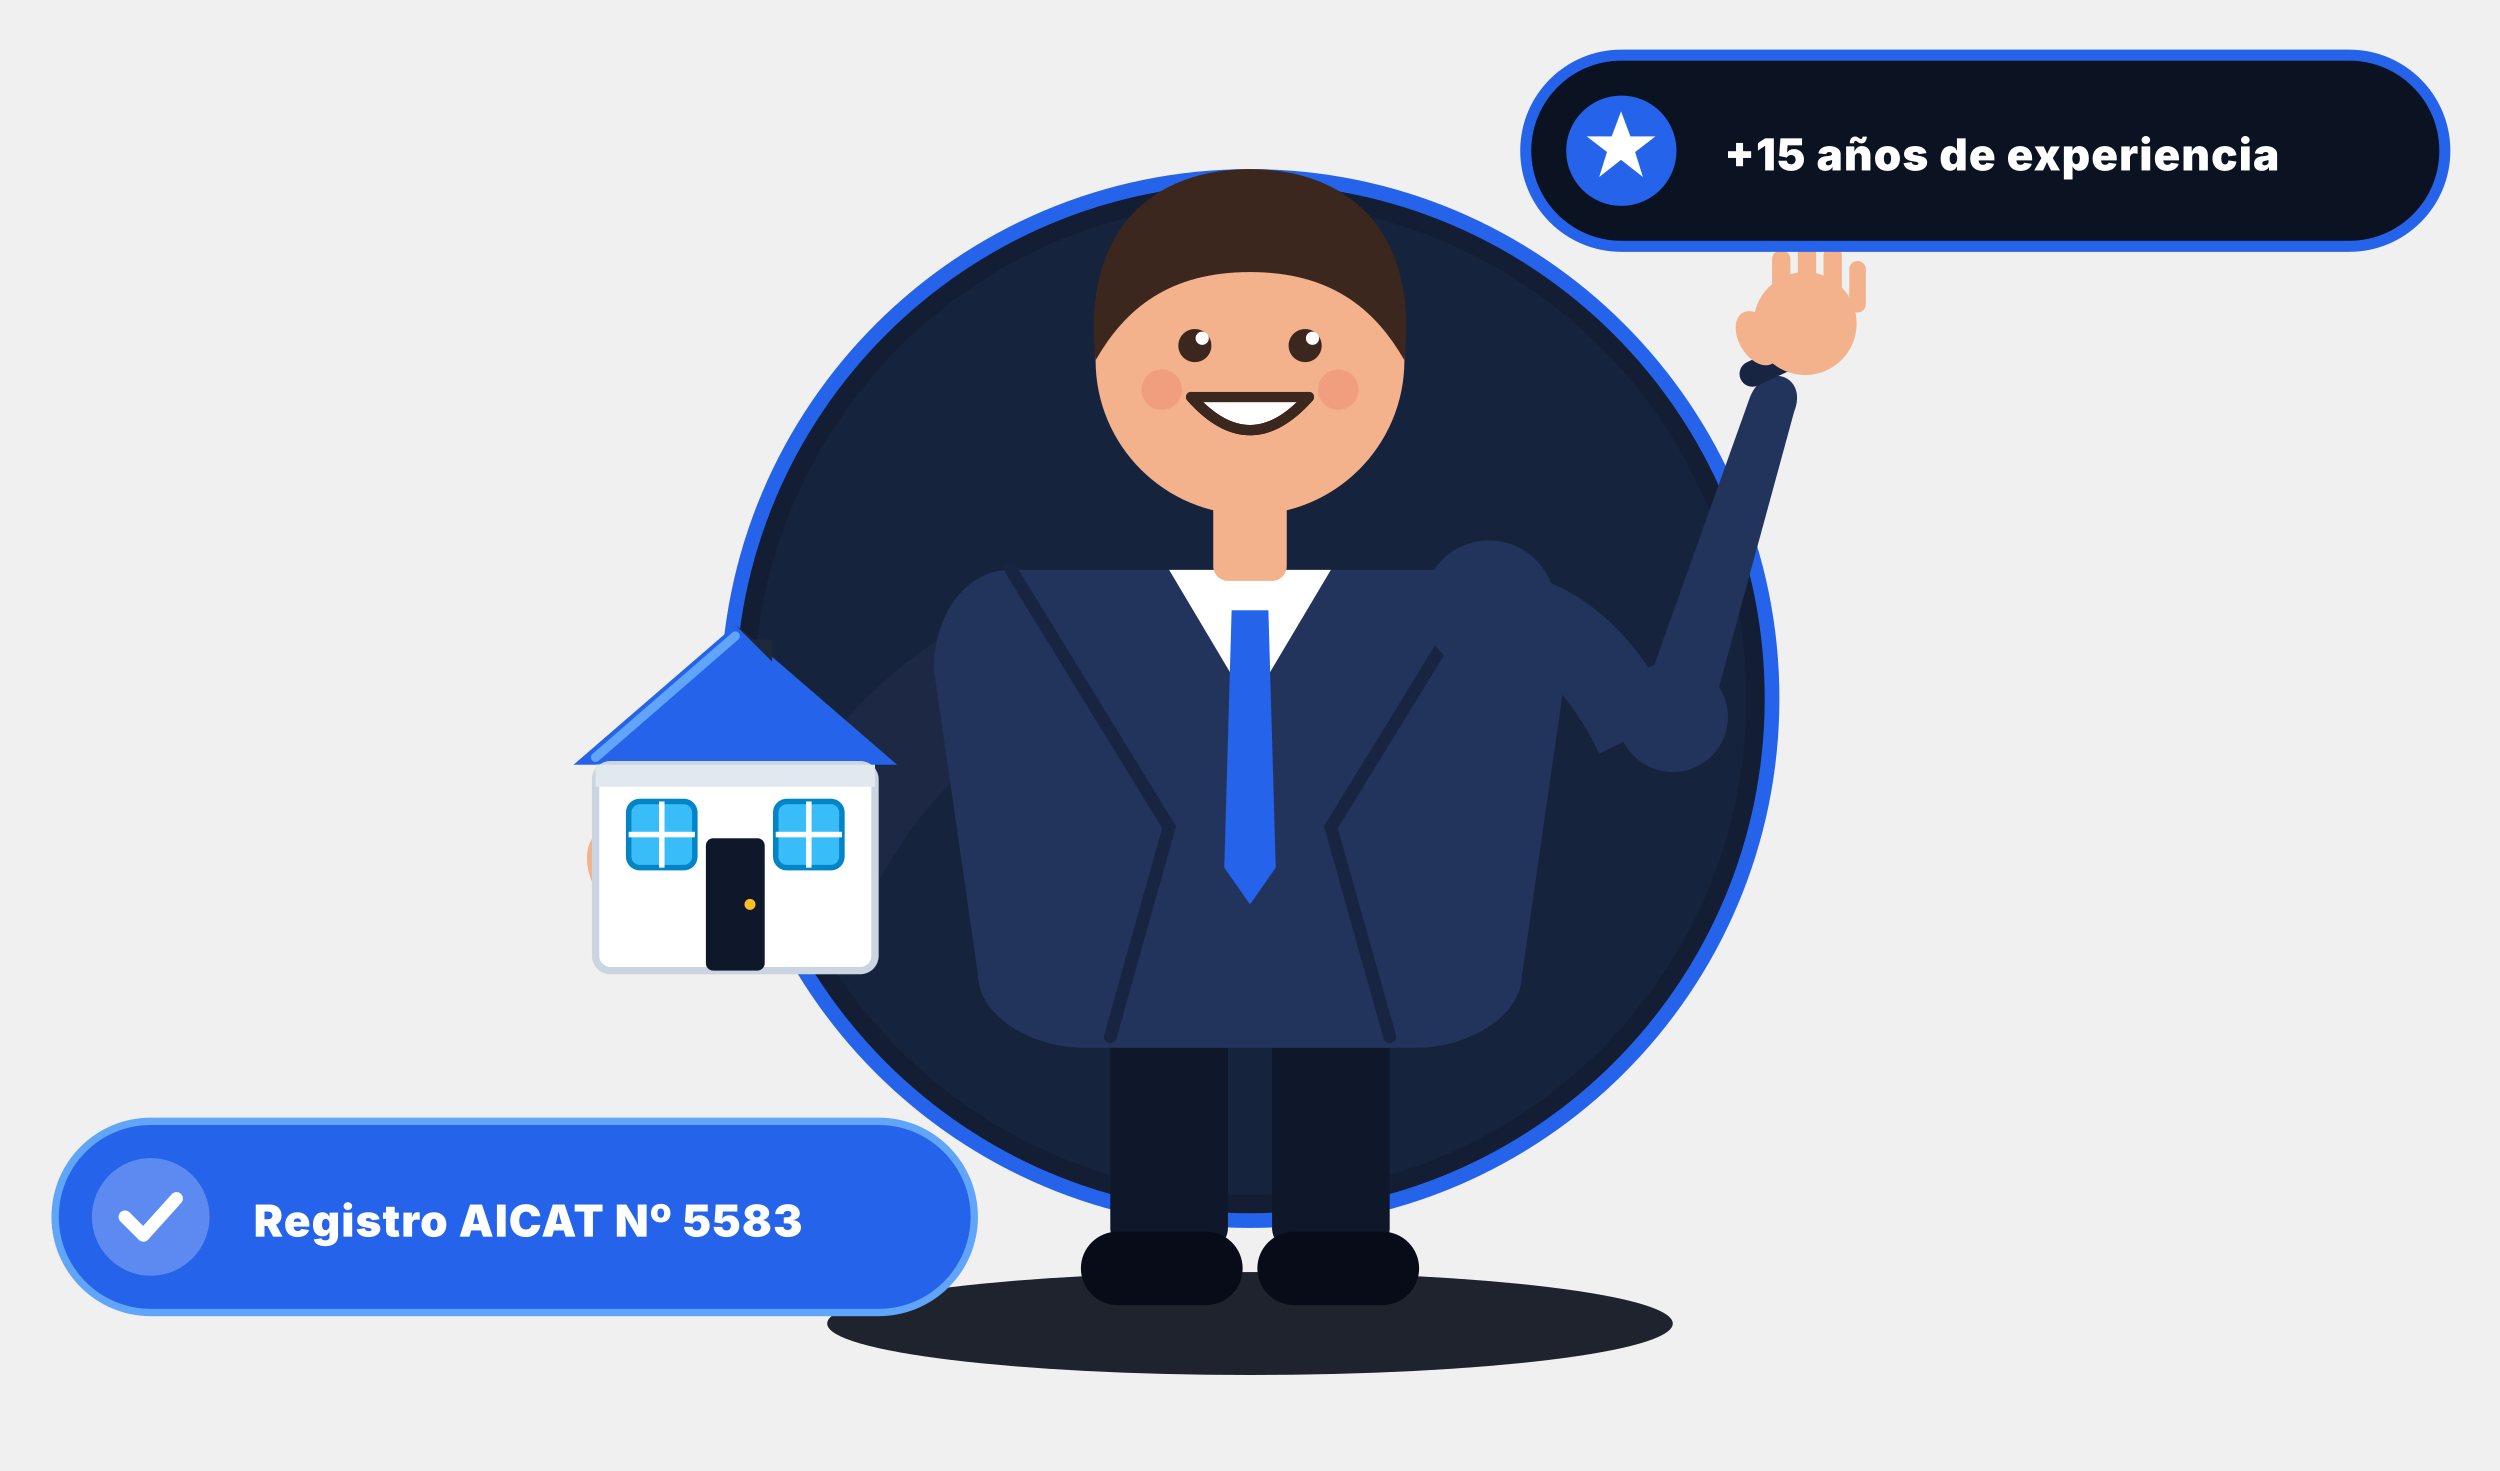
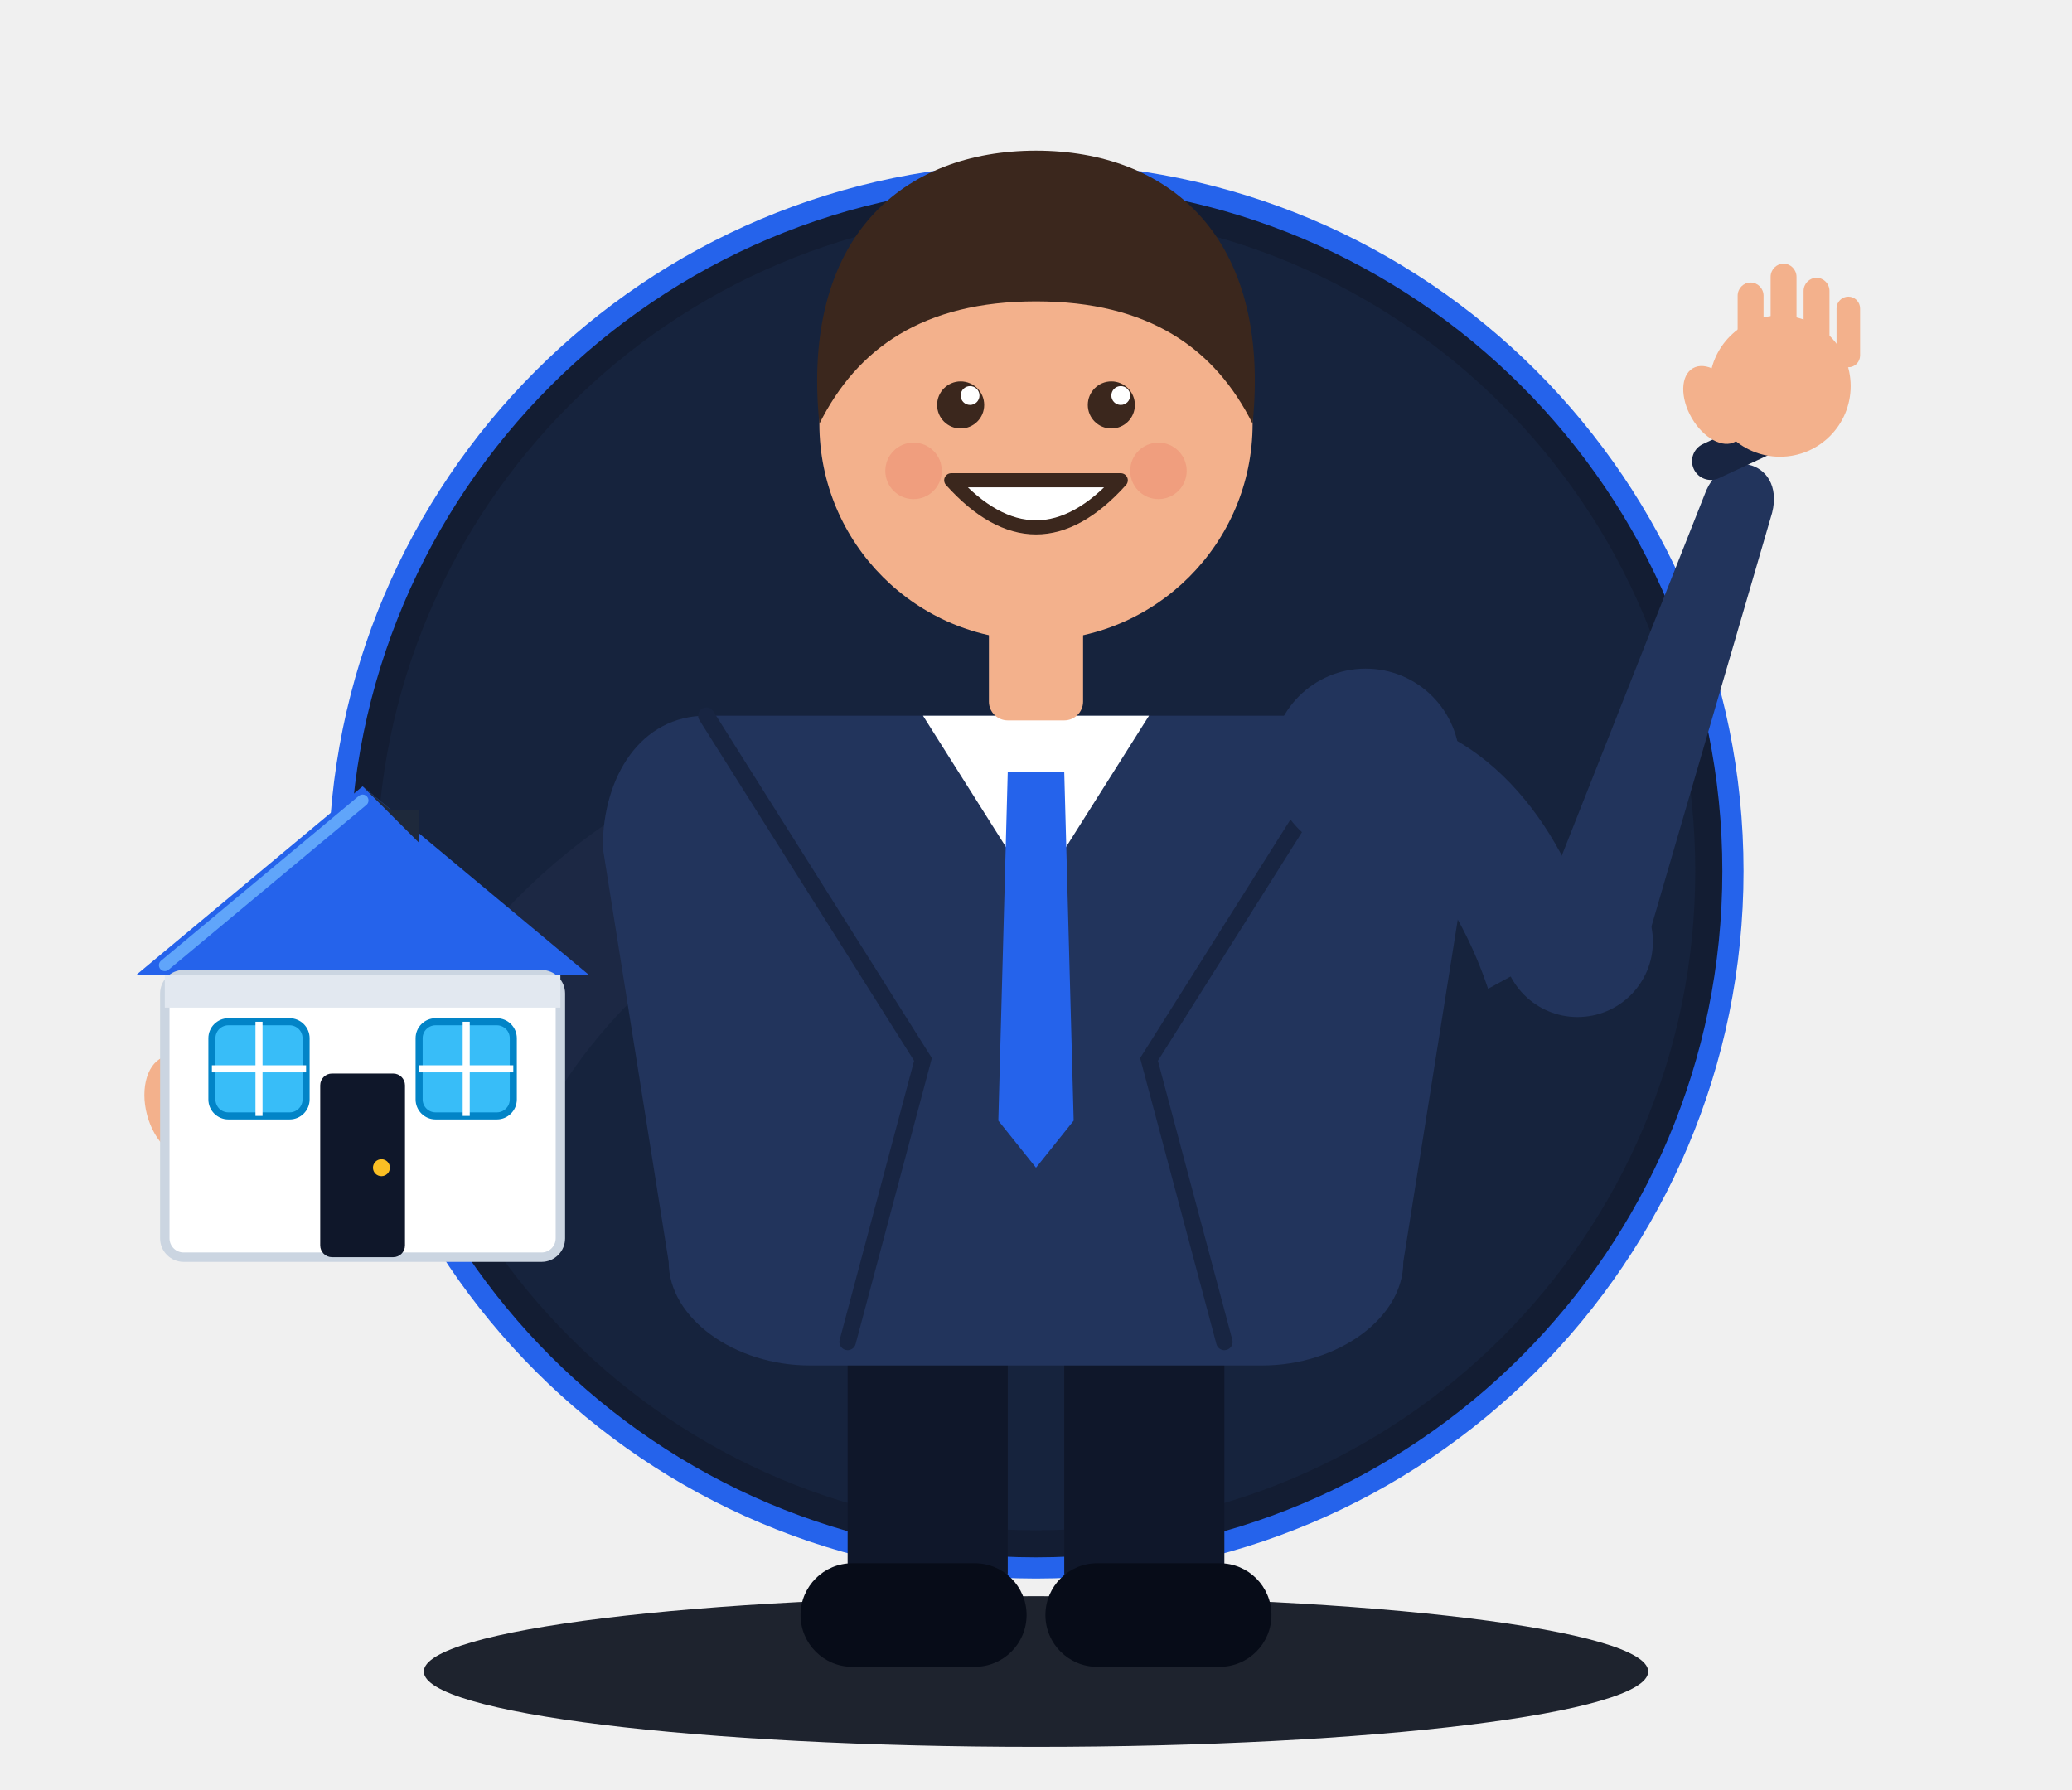
- <svg xmlns="http://www.w3.org/2000/svg" viewBox="0 0 680 400" width="100%" height="100%" fill="none">
+ <svg xmlns="http://www.w3.org/2000/svg" viewBox="0 0 440 380" width="100%" height="100%" fill="none">
  <defs>
    <style>
      @keyframes waveForearm {
        0%, 100% { transform: rotate(0deg); }
-         25% { transform: rotate(14deg); }
+         25% { transform: rotate(18deg); }
        50% { transform: rotate(-6deg); }
-         75% { transform: rotate(15deg); }
+         75% { transform: rotate(20deg); }
      }
      @keyframes naturalBlink {
        0%, 90%, 100% { transform: scaleY(1); }
        95% { transform: scaleY(0.1); }
      }
      @keyframes gentleBreath {
        0%, 100% { transform: translateY(0px); }
        50% { transform: translateY(-3px); }
      }
      .waving-arm-forearm {
        animation: waveForearm 2.2s ease-in-out infinite;
-         transform-origin: 455px 195px;
+         transform-origin: 335px 200px;
      }
      .blinking-eyes {
        animation: naturalBlink 4s ease-in-out infinite;
-         transform-origin: 340px 95px;
+         transform-origin: 220px 95px;
      }
      .lively-body {
        animation: gentleBreath 3.5s ease-in-out infinite;
        transform-origin: center bottom;
      }
    </style>
  </defs>
-   <circle cx="340" cy="190" r="142" fill="#131d33" stroke="#2563eb" stroke-width="4" />
-   <circle cx="340" cy="190" r="135" fill="#16233d" />
-   <ellipse cx="340" cy="360" rx="115" ry="14" fill="#070c18" opacity="0.9" />
-   <g className="lively-body">
-     <rect x="302" y="248" width="32" height="92" rx="6" fill="#0f172a" />
-     <rect x="346" y="248" width="32" height="92" rx="6" fill="#0f172a" />
-     <rect x="294" y="335" width="44" height="20" rx="10" fill="#070c18" />
-     <rect x="342" y="335" width="44" height="20" rx="10" fill="#070c18" />
-     <path d="M 285 160 C 250 170 220 200 205 235 L 235 248 C 245 225 265 200 295 190 Z" fill="#1c2844" />
-     <rect x="202" y="230" width="18" height="8" rx="4" fill="#162035" transform="rotate(25 202 230)" />
-     <ellipse cx="205" cy="246" rx="20" ry="9" fill="#f3b18c" />
-     <ellipse cx="166" cy="236" rx="6" ry="10" fill="#f3b18c" transform="rotate(-15 166 236)" />
-     <g id="house" transform="translate(162, 168)">
-       <polygon points="-6,40 38,2 82,40" fill="#2563eb" />
-       <polygon points="38,2 48,12 48,6 43,6" fill="#1e293b" />
-       <line x1="0" y1="38" x2="38" y2="5" stroke="#60a5fa" stroke-width="2.5" stroke-linecap="round" />
-       <rect x="0" y="40" width="76" height="56" rx="4" fill="#ffffff" stroke="#cbd5e1" stroke-width="2" />
-       <rect x="0" y="40" width="76" height="6" fill="#e2e8f0" />
-       <rect x="9" y="50" width="18" height="18" rx="3" fill="#38bdf8" stroke="#0284c7" stroke-width="1.5" />
-       <line x1="18" y1="50" x2="18" y2="68" stroke="#ffffff" stroke-width="1.5" />
-       <line x1="9" y1="59" x2="27" y2="59" stroke="#ffffff" stroke-width="1.5" />
-       <rect x="49" y="50" width="18" height="18" rx="3" fill="#38bdf8" stroke="#0284c7" stroke-width="1.5" />
-       <line x1="58" y1="50" x2="58" y2="68" stroke="#ffffff" stroke-width="1.5" />
-       <line x1="49" y1="59" x2="67" y2="59" stroke="#ffffff" stroke-width="1.5" />
-       <rect x="30" y="60" width="16" height="36" rx="2" fill="#0f172a" />
-       <circle cx="42" cy="78" r="1.5" fill="#fbbf24" />
+   <ellipse cx="220" cy="355" rx="130" ry="16" fill="#070c18" opacity="0.9" />
+   <circle cx="220" cy="185" r="148" fill="#131d33" stroke="#2563eb" stroke-width="4.5" />
+   <circle cx="220" cy="185" r="140" fill="#16233d" />
+   <g class="lively-body">
+     <rect x="180" y="245" width="34" height="95" rx="6" fill="#0f172a" />
+     <rect x="226" y="245" width="34" height="95" rx="6" fill="#0f172a" />
+     <rect x="170" y="332" width="48" height="22" rx="11" fill="#070c18" />
+     <rect x="222" y="332" width="48" height="22" rx="11" fill="#070c18" />
+     <path d="M 160 160 C 125 170 95 200 80 235 L 110 248 C 120 225 140 200 170 190 Z" fill="#1c2844" />
+     <rect x="76" y="230" width="20" height="8" rx="4" fill="#162035" transform="rotate(25 76 230)" />
+     <ellipse cx="80" cy="246" rx="22" ry="10" fill="#f3b18c" />
+     <ellipse cx="38" cy="235" rx="7" ry="11" fill="#f3b18c" transform="rotate(-15 38 235)" />
+     <g id="house" transform="translate(35, 165)">
+       <polygon points="-6,42 42,2 90,42" fill="#2563eb" />
+       <polygon points="42,2 54,14 54,7 48,7" fill="#1e293b" />
+       <line x1="0" y1="40" x2="42" y2="5" stroke="#60a5fa" stroke-width="2.5" stroke-linecap="round" />
+       <rect x="0" y="42" width="84" height="60" rx="4" fill="#ffffff" stroke="#cbd5e1" stroke-width="2" />
+       <rect x="0" y="42" width="84" height="7" fill="#e2e8f0" />
+       <rect x="10" y="52" width="20" height="20" rx="3.5" fill="#38bdf8" stroke="#0284c7" stroke-width="1.5" />
+       <line x1="20" y1="52" x2="20" y2="72" stroke="#ffffff" stroke-width="1.5" />
+       <line x1="10" y1="62" x2="30" y2="62" stroke="#ffffff" stroke-width="1.5" />
+       <rect x="54" y="52" width="20" height="20" rx="3.5" fill="#38bdf8" stroke="#0284c7" stroke-width="1.5" />
+       <line x1="64" y1="52" x2="64" y2="72" stroke="#ffffff" stroke-width="1.5" />
+       <line x1="54" y1="62" x2="74" y2="62" stroke="#ffffff" stroke-width="1.5" />
+       <rect x="33" y="63" width="18" height="39" rx="2.5" fill="#0f172a" />
+       <circle cx="46" cy="83" r="1.8" fill="#fbbf24" />
    </g>
-     <path d="M 275 155 C 275 155, 405 155, 405 155 C 418 155, 426 168, 426 182 L 414 265 C 414 276, 400 285, 385 285 L 295 285 C 280 285, 266 276, 266 265 L 254 182 C 254 168, 262 155, 275 155 Z" fill="#22345c" />
-     <path d="M 275 155 L 318 225 L 302 282" stroke="#182542" stroke-width="3.5" stroke-linecap="round" />
-     <path d="M 405 155 L 362 225 L 378 282" stroke="#182542" stroke-width="3.5" stroke-linecap="round" />
-     <polygon points="318,155 340,192 362,155 340,155" fill="#ffffff" />
-     <polygon points="335,166 345,166 347,236 340,246 333,236" fill="#2563eb" />
-     <rect x="330" y="130" width="20" height="28" rx="4" fill="#f3b18c" />
-     <circle cx="340" cy="98" r="42" fill="#f3b18c" />
-     <path d="M 298 98 C 294 62 314 46 340 46 C 366 46 386 62 382 98 C 374 84 362 74 340 74 C 318 74 306 84 298 98 Z" fill="#3b271d" />
+     <path d="M 150 152 C 150 152, 290 152, 290 152 C 304 152, 312 165, 312 180 L 298 268 C 298 280, 284 290, 268 290 L 172 290 C 156 290, 142 280, 142 268 L 128 180 C 128 165, 136 152, 150 152 Z" fill="#22345c" />
+     <path d="M 150 152 L 196 225 L 180 285" stroke="#182542" stroke-width="3.5" stroke-linecap="round" />
+     <path d="M 290 152 L 244 225 L 260 285" stroke="#182542" stroke-width="3.5" stroke-linecap="round" />
+     <polygon points="196,152 220,190 244,152 220,152" fill="#ffffff" />
+     <polygon points="214,164 226,164 228,238 220,248 212,238" fill="#2563eb" />
+     <rect x="210" y="125" width="20" height="28" rx="4" fill="#f3b18c" />
+     <circle cx="220" cy="90" r="46" fill="#f3b18c" />
+     <path d="M 174 90 C 170 50 192 32 220 32 C 248 32 270 50 266 90 C 258 74 244 64 220 64 C 196 64 182 74 174 90 Z" fill="#3b271d" />
    <g class="blinking-eyes">
-       <circle cx="325" cy="94" r="4.5" fill="#3b271d" />
-       <circle cx="327" cy="92" r="1.8" fill="#ffffff" />
-       <circle cx="355" cy="94" r="4.5" fill="#3b271d" />
-       <circle cx="357" cy="92" r="1.8" fill="#ffffff" />
+       <circle cx="204" cy="86" r="5" fill="#3b271d" />
+       <circle cx="206" cy="84" r="2" fill="#ffffff" />
+       <circle cx="236" cy="86" r="5" fill="#3b271d" />
+       <circle cx="238" cy="84" r="2" fill="#ffffff" />
    </g>
-     <path d="M 324 108 Q 340 126 356 108 Z" fill="#ffffff" stroke="#3b271d" stroke-width="2.8" stroke-linejoin="round" />
-     <path d="M 324 108 Q 340 126 356 108" stroke="#3b271d" stroke-width="2.8" fill="none" stroke-linecap="round" />
-     <circle cx="316" cy="106" r="5.5" fill="#ea7b64" opacity="0.35" />
-     <circle cx="364" cy="106" r="5.5" fill="#ea7b64" opacity="0.35" />
+     <path d="M 202 102 Q 220 122 238 102 Z" fill="#ffffff" stroke="#3b271d" stroke-width="3" stroke-linejoin="round" />
+     <path d="M 202 102 Q 220 122 238 102" stroke="#3b271d" strokeWidth="3" fill="none" strokeLinecap="round" />
+     <circle cx="194" cy="100" r="6" fill="#ea7b64" opacity="0.35" />
+     <circle cx="246" cy="100" r="6" fill="#ea7b64" opacity="0.35" />
    <g id="right-upper-arm">
-       <circle cx="405" cy="165" r="18" fill="#22345c" />
-       <path d="M 405 155 C 428 155 448 175 455 195 L 435 205 C 428 190 415 175 400 172 Z" fill="#22345c" />
-       <circle cx="455" cy="195" r="15" fill="#22345c" />
+       <circle cx="290" cy="162" r="20" fill="#22345c" />
+       <path d="M 290 152 C 314 152 332 175 338 198 L 316 210 C 310 192 298 175 282 170 Z" fill="#22345c" />
+       <circle cx="335" cy="200" r="16" fill="#22345c" />
    </g>
  </g>
  <g class="waving-arm-forearm">
-     <path d="M 446 192 L 476 108 C 480 98 492 102 488 112 L 464 200 Z" fill="#22345c" />
-     <rect x="472" y="100" width="22" height="7" rx="3.5" fill="#182542" transform="rotate(-25 472 100)" />
-     <g id="hand-wave" transform="translate(476, 68)">
-       <circle cx="15" cy="20" r="14" fill="#f3b18c" />
-       <ellipse cx="2" cy="24" rx="5" ry="8" fill="#f3b18c" transform="rotate(-30 2 24)" />
-       <rect x="6" y="0" width="5" height="16" rx="2.5" fill="#f3b18c" />
-       <rect x="13" y="-4" width="5" height="19" rx="2.5" fill="#f3b18c" />
-       <rect x="20" y="-1" width="5" height="17" rx="2.5" fill="#f3b18c" />
-       <rect x="27" y="3" width="4.5" height="14" rx="2.2" fill="#f3b18c" />
+     <path d="M 326 196 L 362 105 C 366 94 380 98 376 110 L 348 206 Z" fill="#22345c" />
+     <rect x="358" y="96" width="24" height="8" rx="4" fill="#182542" transform="rotate(-25 358 96)" />
+     <g id="hand-wave" transform="translate(362, 60)">
+       <circle cx="16" cy="22" r="15" fill="#f3b18c" />
+       <ellipse cx="2" cy="26" rx="5.5" ry="9" fill="#f3b18c" transform="rotate(-30 2 26)" />
+       <rect x="7" y="0" width="5.5" height="18" rx="2.8" fill="#f3b18c" />
+       <rect x="14" y="-4" width="5.5" height="21" rx="2.8" fill="#f3b18c" />
+       <rect x="21" y="-1" width="5.5" height="19" rx="2.8" fill="#f3b18c" />
+       <rect x="28" y="3" width="5" height="15" rx="2.5" fill="#f3b18c" />
    </g>
  </g>
-   <g id="badge-aicat" transform="translate(15, 305)">
-     <rect x="0" y="0" width="250" height="52" rx="26" fill="#2563eb" stroke="#60a5fa" stroke-width="2" />
-     <circle cx="26" cy="26" r="16" fill="#ffffff" opacity="0.25" />
-     <path d="M 19 26 L 24 31 L 33 21" stroke="#ffffff" stroke-width="3.5" stroke-linecap="round" stroke-linejoin="round" />
-     <text x="54" y="27" fill="#ffffff" font-family="system-ui, -apple-system, sans-serif" fontSize="15" font-weight="900" dominant-baseline="central" letter-spacing="0.3">Registro AICAT Nº 5583</text>
-   </g>
-   <g id="badge-exp" transform="translate(415, 15)">
-     <rect x="0" y="0" width="250" height="52" rx="26" fill="#0b1322" stroke="#2563eb" stroke-width="3" />
-     <circle cx="26" cy="26" r="15" fill="#2563eb" />
-     <polygon points="26,14 29,22 37,22 30.5,27 33,35 26,29.5 19,35 21.5,27 15,22 23,22" fill="#ffffff" transform="scale(0.85) translate(4.5, 4)" />
-     <text x="54" y="27" fill="#ffffff" font-family="system-ui, -apple-system, sans-serif" fontSize="15" font-weight="900" dominant-baseline="central" letter-spacing="0.3">+15 años de experiencia</text>
-   </g>
</svg>
